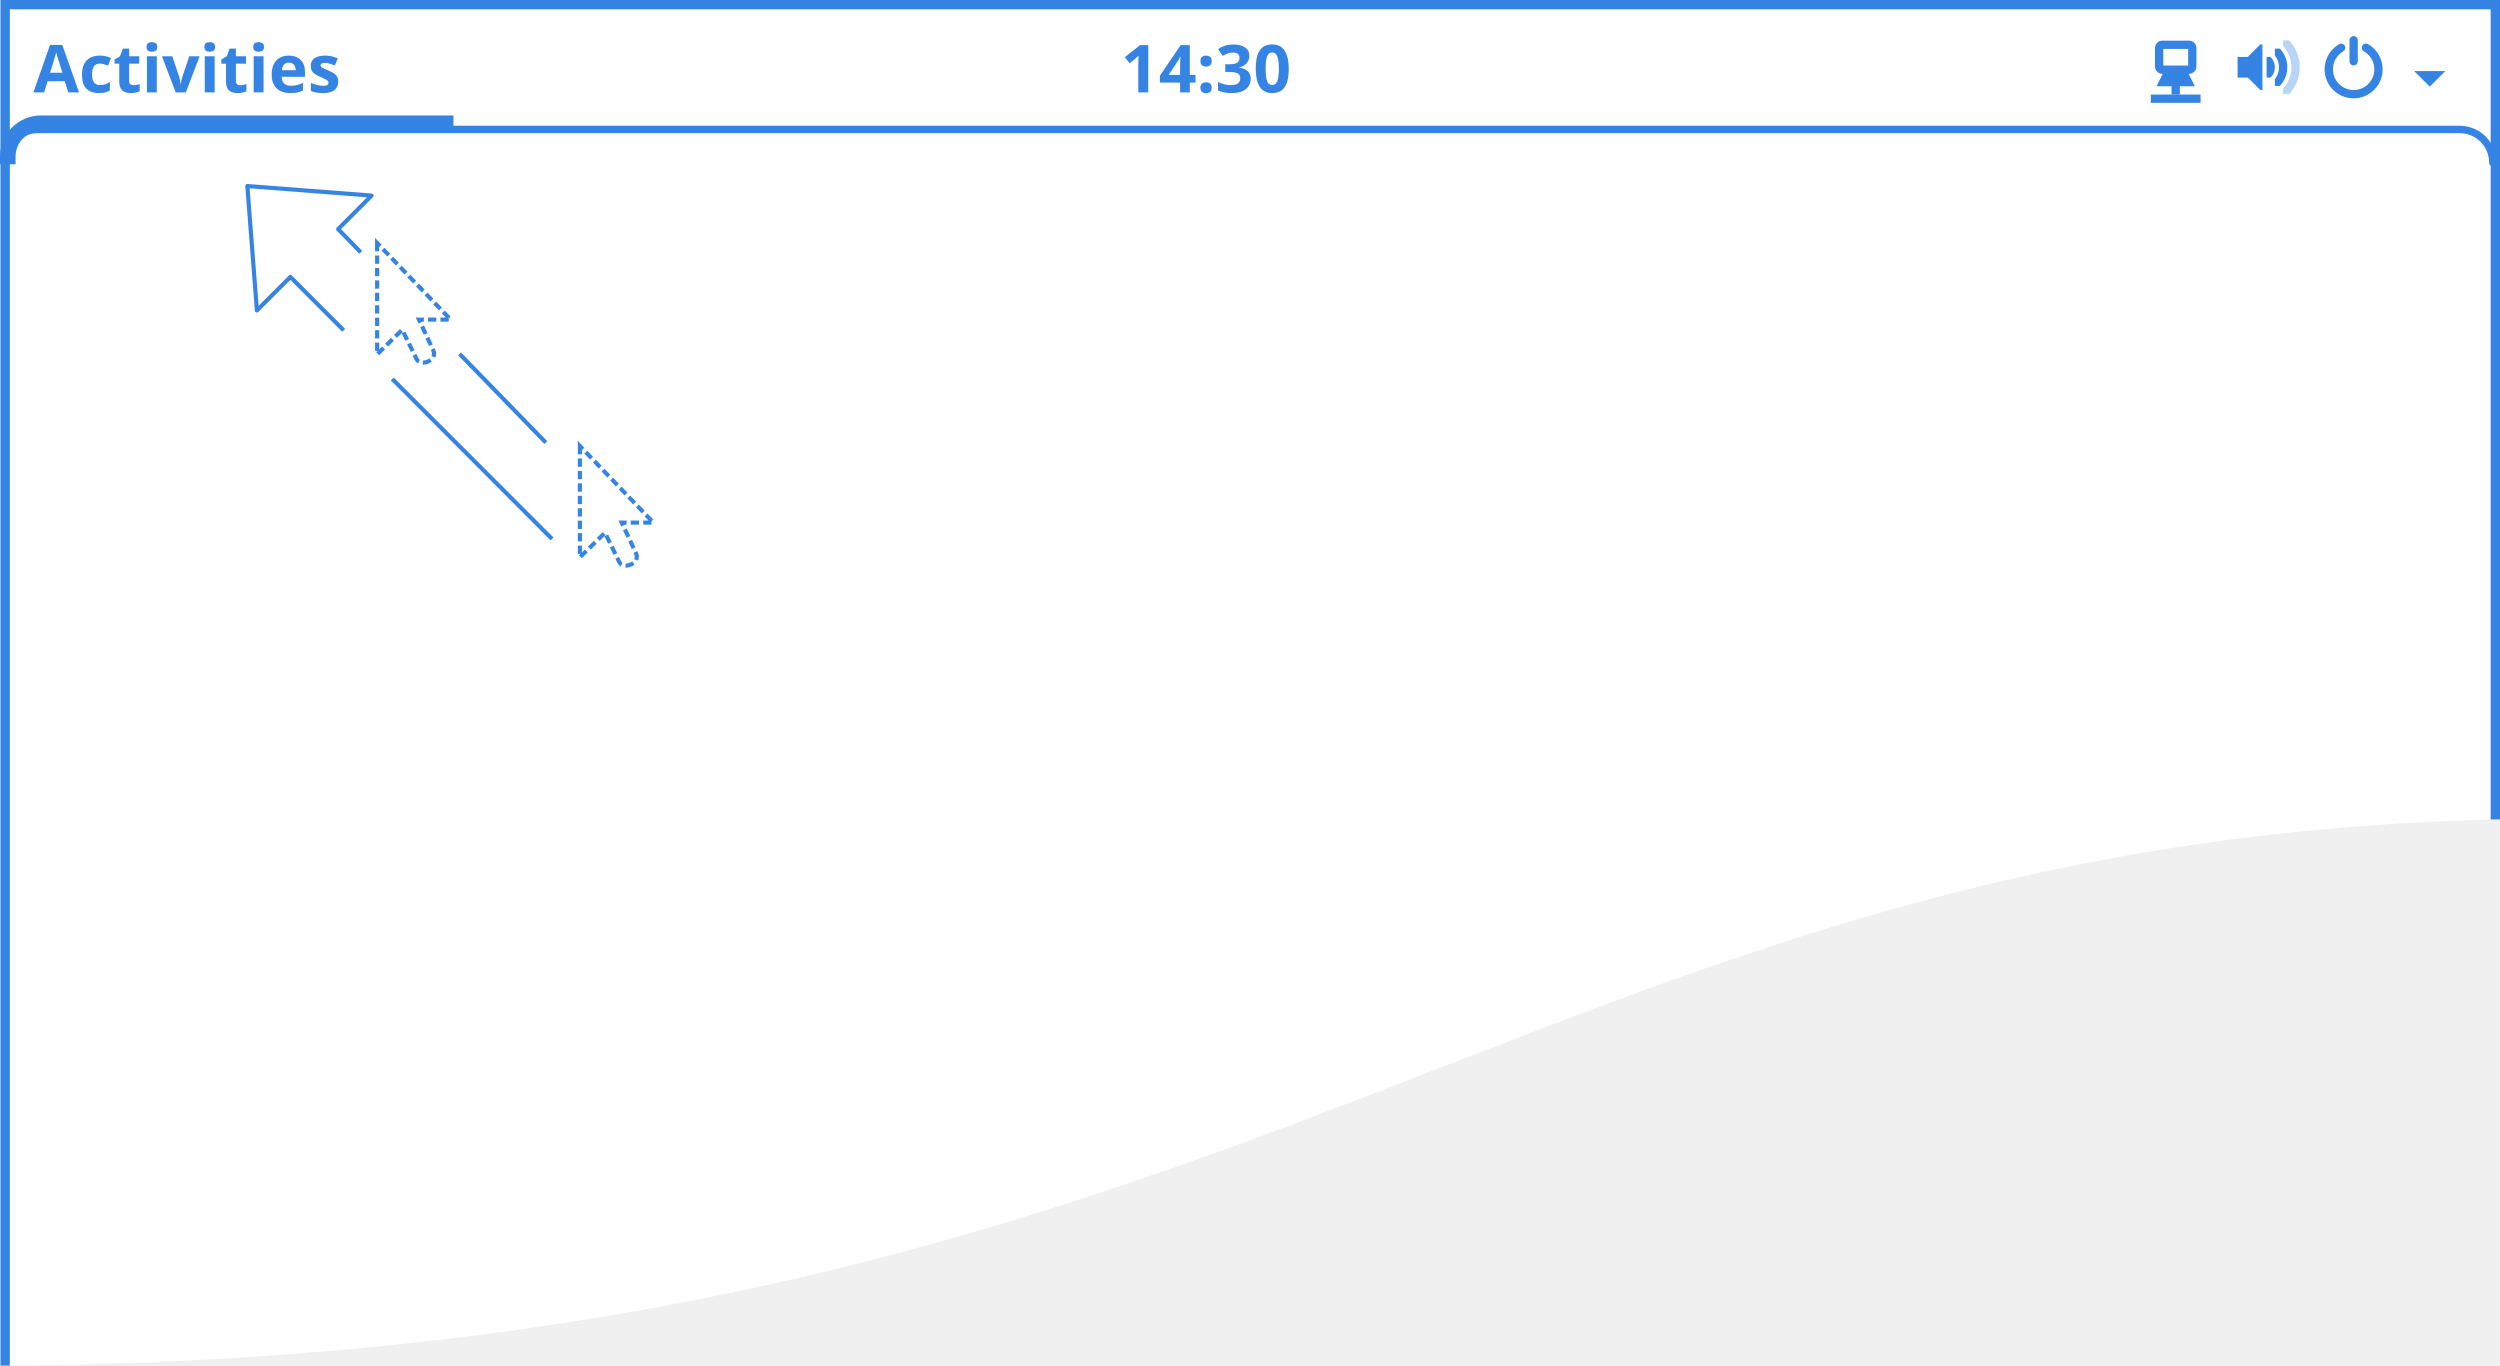
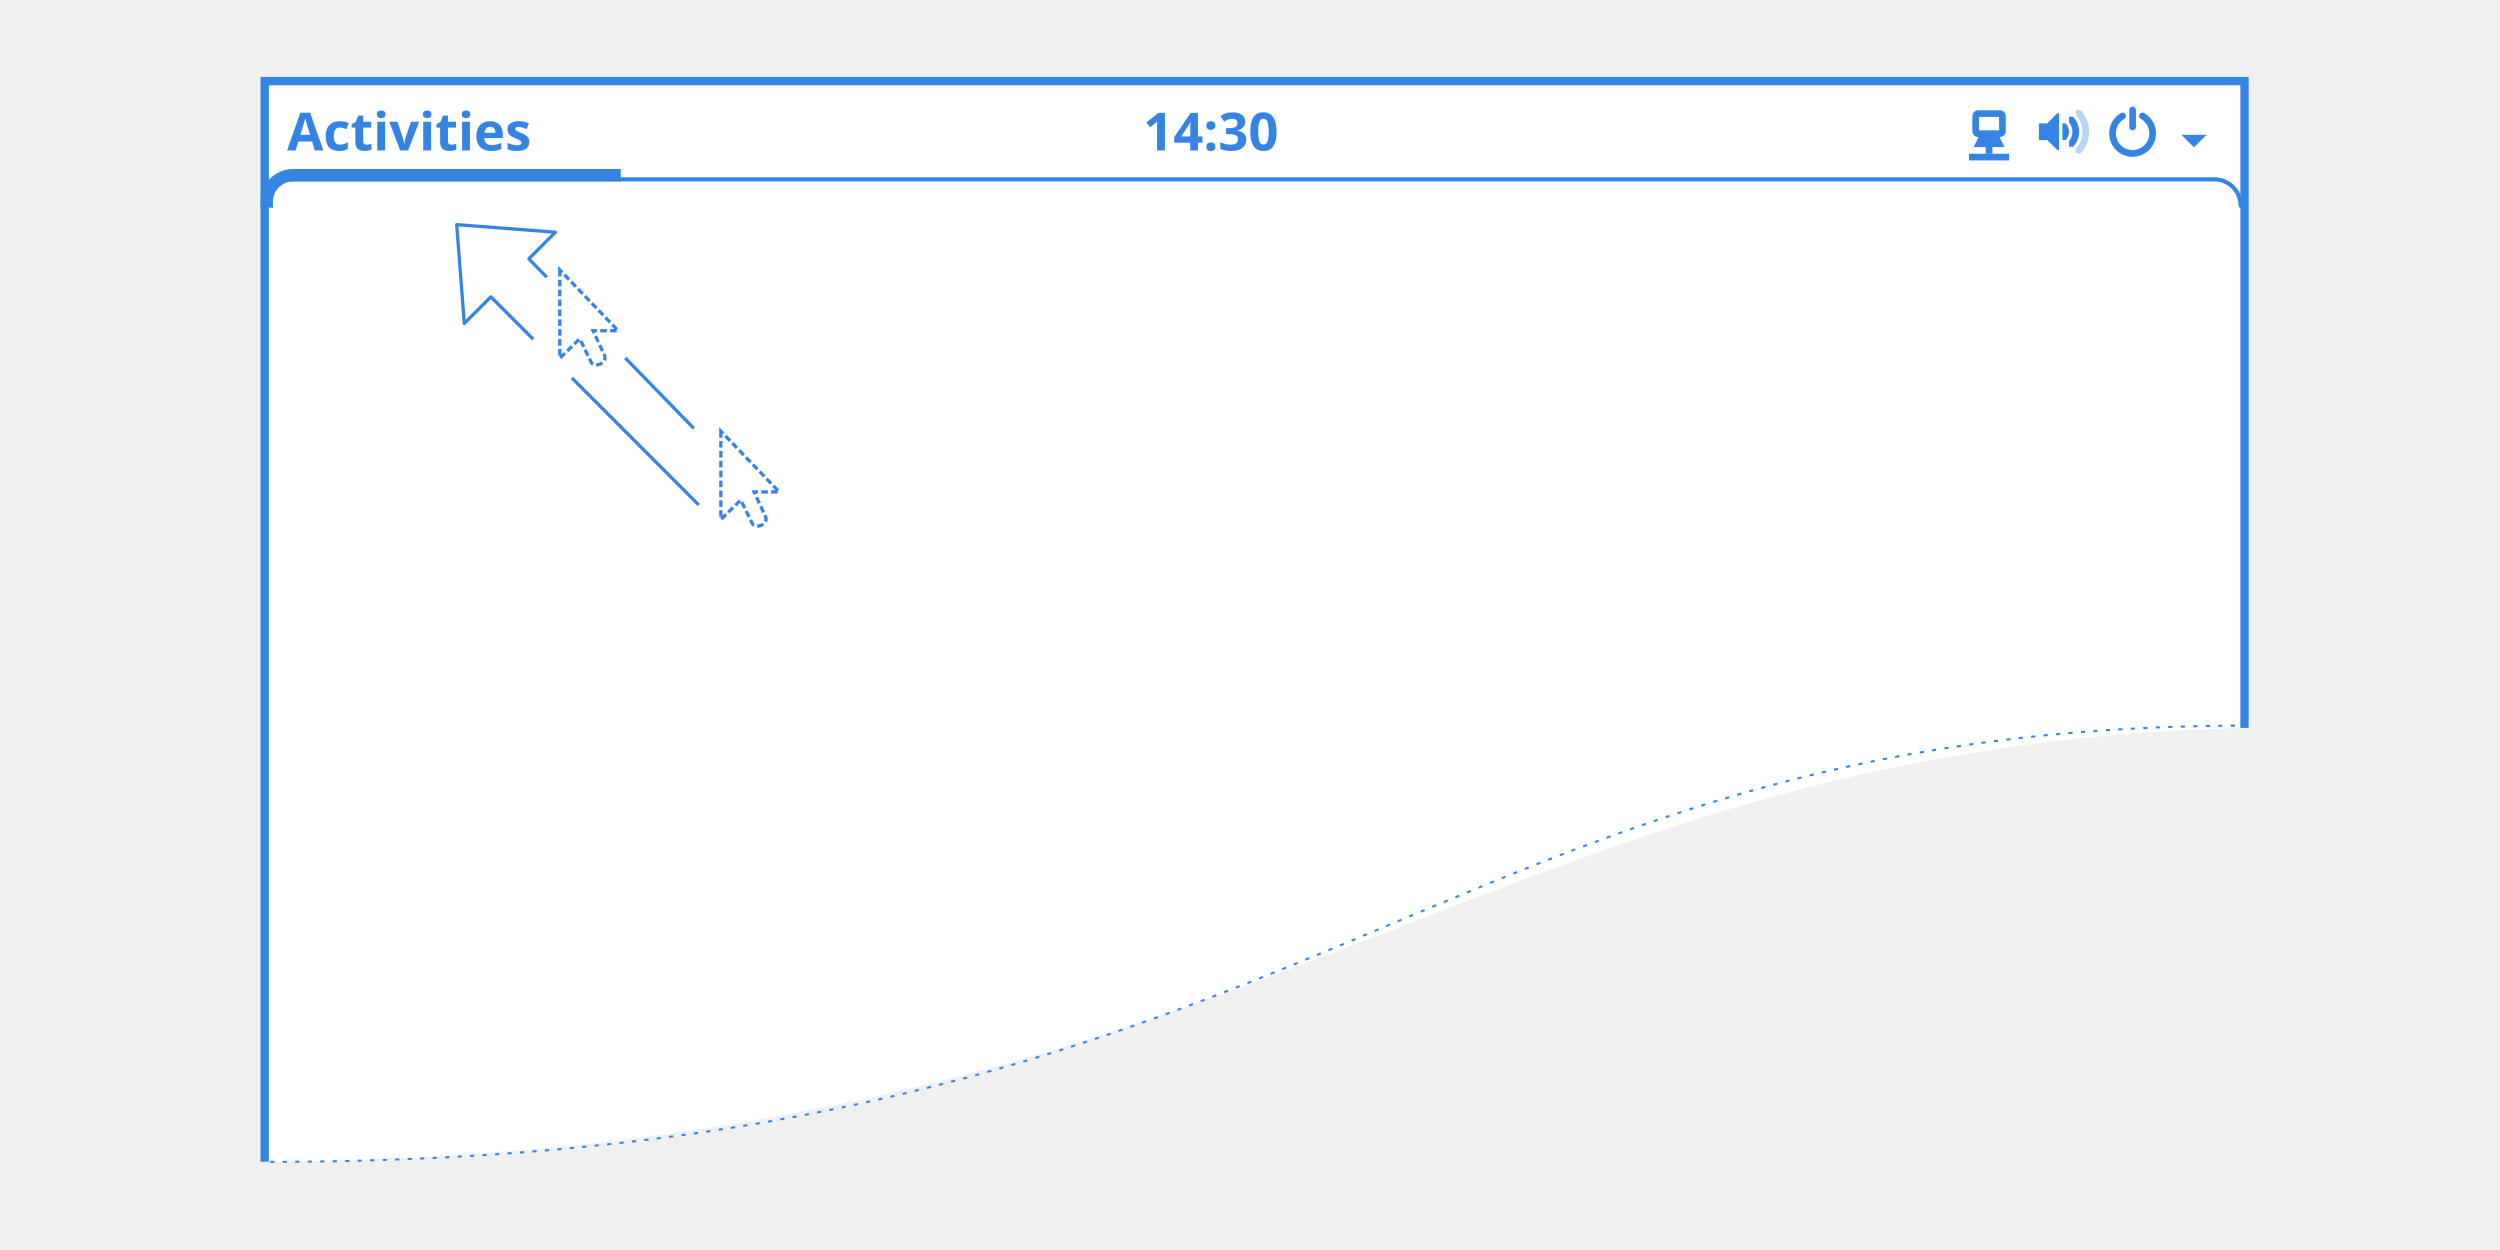
- <svg xmlns="http://www.w3.org/2000/svg" xmlns:xlink="http://www.w3.org/1999/xlink" width="603.159" height="329.5" viewBox="0 0 159.586 87.18" version="1.1" id="svg3660">
+ <svg xmlns="http://www.w3.org/2000/svg" xmlns:xlink="http://www.w3.org/1999/xlink" width="1200" height="600" viewBox="0 0 1200 600" version="1.1" id="svg3660">
  <defs id="defs3654">
    <clipPath clipPathUnits="userSpaceOnUse" id="clipPath56767">
      <path id="path56769" d="M 228.46,29.202 H 1062.034 V 319.489 c -330.236,0 -408.683,175.77 -833.574,175.77 z" style="color:#000000;display:inline;overflow:visible;visibility:visible;fill:#babdb6;stroke:none;stroke-width:1;marker:none;enable-background:accumulate" />
    </clipPath>
    <linearGradient xlink:href="#linearGradient5716-3-1-9" id="linearGradient4637" gradientUnits="userSpaceOnUse" x1="29.09" y1="11.773" x2="33.971" y2="9.709" />
    <linearGradient id="linearGradient5716-3-1-9">
      <stop style="stop-color:#000000;stop-opacity:1;" offset="0" id="stop5718-0-3-4" />
      <stop style="stop-color:#484848;stop-opacity:1;" offset="1" id="stop5720-0-39-8" />
    </linearGradient>
    <clipPath clipPathUnits="userSpaceOnUse" id="clipPath6279-7-9-7-97-8">
      <rect style="color:#bebebe;display:inline;overflow:visible;visibility:visible;fill:#bebebe;fill-opacity:1;fill-rule:nonzero;stroke:none;stroke-width:2;marker:none" id="rect6281-1-9-2-7-4" width="3.825" height="6.375" x="26.85" y="220.75" />
    </clipPath>
    <clipPath clipPathUnits="userSpaceOnUse" id="clipPath6265-3-4-4-6-1">
      <rect style="color:#bebebe;display:inline;overflow:visible;visibility:visible;fill:#bebebe;fill-opacity:1;fill-rule:nonzero;stroke:none;stroke-width:2;marker:none" id="rect6267-1-9-2-7-4" width="2.898" height="5.216" x="26.966" y="221.33" />
    </clipPath>
    <clipPath clipPathUnits="userSpaceOnUse" id="clipPath6259-8-81-2-3-7">
      <rect style="color:#bebebe;display:inline;overflow:visible;visibility:visible;fill:#bebebe;fill-opacity:1;stroke:none;stroke-width:2;marker:none" id="rect6261-6-6-2-6-1" width="1.876" height="4.873" x="26.999" y="221.502" />
    </clipPath>
    <linearGradient xlink:href="#linearGradient5716-3-1-9" id="linearGradient4319" gradientUnits="userSpaceOnUse" x1="29.09" y1="11.773" x2="33.971" y2="9.709" />
  </defs>
-   <g id="layer1" transform="translate(82.06078,-114.3147)">
-     <g transform="matrix(0.1986977,0,0,0.1986977,-129.4186,103.0882)" style="display:inline" id="g3546" clip-path="url(#clipPath56767)">
-       <g id="g3524" transform="matrix(4,0,0,4,172,-591)" style="display:inline">
-         <rect style="color:#bebebe;display:inline;overflow:visible;visibility:visible;fill:none;stroke:none;stroke-width:1;marker:none" id="rect3504" width="16" height="16" x="20" y="276" />
-         <rect ry="0.379" rx="0.385" y="279" x="23.062" height="2" width="2" id="rect3506" style="color:#000000;display:inline;overflow:visible;visibility:visible;fill:#000000;fill-opacity:1;fill-rule:nonzero;stroke:none;stroke-width:1;marker:none;enable-background:new" />
-         <rect style="color:#000000;display:inline;overflow:visible;visibility:visible;fill:#000000;fill-opacity:1;fill-rule:nonzero;stroke:none;stroke-width:1;marker:none;enable-background:new" id="rect3508" width="2" height="2" x="27.062" y="279" rx="0.385" ry="0.379" />
-         <rect ry="0.379" rx="0.385" y="279" x="31.062" height="2" width="2" id="rect3510" style="color:#000000;display:inline;overflow:visible;visibility:visible;fill:#000000;fill-opacity:1;fill-rule:nonzero;stroke:none;stroke-width:1;marker:none;enable-background:new" />
-         <rect style="color:#000000;display:inline;overflow:visible;visibility:visible;fill:#000000;fill-opacity:1;fill-rule:nonzero;stroke:none;stroke-width:1;marker:none;enable-background:new" id="rect3512" width="2" height="2" x="23.062" y="283.016" rx="0.385" ry="0.379" />
-         <rect ry="0.379" rx="0.385" y="283.016" x="27.062" height="2" width="2" id="rect3514" style="color:#000000;display:inline;overflow:visible;visibility:visible;fill:#000000;fill-opacity:1;fill-rule:nonzero;stroke:none;stroke-width:1;marker:none;enable-background:new" />
-         <rect style="color:#000000;display:inline;overflow:visible;visibility:visible;fill:#000000;fill-opacity:1;fill-rule:nonzero;stroke:none;stroke-width:1;marker:none;enable-background:new" id="rect3516" width="2" height="2" x="31.062" y="283.016" rx="0.385" ry="0.379" />
-         <rect ry="0.379" rx="0.385" y="287" x="23.062" height="2" width="2" id="rect3518" style="color:#000000;display:inline;overflow:visible;visibility:visible;fill:#000000;fill-opacity:1;fill-rule:nonzero;stroke:none;stroke-width:1;marker:none;enable-background:new" />
-         <rect style="color:#000000;display:inline;overflow:visible;visibility:visible;fill:#000000;fill-opacity:1;fill-rule:nonzero;stroke:none;stroke-width:1;marker:none;enable-background:new" id="rect3520" width="2" height="2" x="27.062" y="287" rx="0.385" ry="0.379" />
-         <rect ry="0.379" rx="0.385" y="287" x="31.062" height="2" width="2" id="rect3522" style="color:#000000;display:inline;overflow:visible;visibility:visible;fill:#000000;fill-opacity:1;fill-rule:nonzero;stroke:none;stroke-width:1;marker:none;enable-background:new" />
+   <g id="layer1" transform="translate(82.06078,156.1853)">
+     <g id="g909" transform="matrix(2,0,0,2,67.11449,-416.9895)">
+       <g clip-path="url(#clipPath56767)" id="g3546" style="display:inline" transform="matrix(0.5933891,0,0,0.5933891,-153.4749,115.3644)">
+         <g style="display:inline" transform="matrix(4,0,0,4,172,-591)" id="g3524">
+           <rect y="276" x="20" height="16" width="16" id="rect3504" style="color:#bebebe;display:inline;overflow:visible;visibility:visible;fill:none;stroke:none;stroke-width:1;marker:none" />
+           <rect style="color:#000000;display:inline;overflow:visible;visibility:visible;fill:#000000;fill-opacity:1;fill-rule:nonzero;stroke:none;stroke-width:1;marker:none;enable-background:new" id="rect3506" width="2" height="2" x="23.062" y="279" rx="0.385" ry="0.379" />
+           <rect ry="0.379" rx="0.385" y="279" x="27.062" height="2" width="2" id="rect3508" style="color:#000000;display:inline;overflow:visible;visibility:visible;fill:#000000;fill-opacity:1;fill-rule:nonzero;stroke:none;stroke-width:1;marker:none;enable-background:new" />
+           <rect style="color:#000000;display:inline;overflow:visible;visibility:visible;fill:#000000;fill-opacity:1;fill-rule:nonzero;stroke:none;stroke-width:1;marker:none;enable-background:new" id="rect3510" width="2" height="2" x="31.062" y="279" rx="0.385" ry="0.379" />
+           <rect ry="0.379" rx="0.385" y="283.016" x="23.062" height="2" width="2" id="rect3512" style="color:#000000;display:inline;overflow:visible;visibility:visible;fill:#000000;fill-opacity:1;fill-rule:nonzero;stroke:none;stroke-width:1;marker:none;enable-background:new" />
+           <rect style="color:#000000;display:inline;overflow:visible;visibility:visible;fill:#000000;fill-opacity:1;fill-rule:nonzero;stroke:none;stroke-width:1;marker:none;enable-background:new" id="rect3514" width="2" height="2" x="27.062" y="283.016" rx="0.385" ry="0.379" />
+           <rect ry="0.379" rx="0.385" y="283.016" x="31.062" height="2" width="2" id="rect3516" style="color:#000000;display:inline;overflow:visible;visibility:visible;fill:#000000;fill-opacity:1;fill-rule:nonzero;stroke:none;stroke-width:1;marker:none;enable-background:new" />
+           <rect style="color:#000000;display:inline;overflow:visible;visibility:visible;fill:#000000;fill-opacity:1;fill-rule:nonzero;stroke:none;stroke-width:1;marker:none;enable-background:new" id="rect3518" width="2" height="2" x="23.062" y="287" rx="0.385" ry="0.379" />
+           <rect ry="0.379" rx="0.385" y="287" x="27.062" height="2" width="2" id="rect3520" style="color:#000000;display:inline;overflow:visible;visibility:visible;fill:#000000;fill-opacity:1;fill-rule:nonzero;stroke:none;stroke-width:1;marker:none;enable-background:new" />
+           <rect style="color:#000000;display:inline;overflow:visible;visibility:visible;fill:#000000;fill-opacity:1;fill-rule:nonzero;stroke:none;stroke-width:1;marker:none;enable-background:new" id="rect3522" width="2" height="2" x="31.062" y="287" rx="0.385" ry="0.379" />
+         </g>
+         <path style="color:#000000;display:inline;overflow:visible;visibility:visible;fill:#ffffff;fill-opacity:1;fill-rule:nonzero;stroke:none;stroke-width:3;marker:none;enable-background:new" d="m 239.061,57.414 h 800.879 v 51.485 c 0,0 -4.028,-10.607 -11.099,-10.96 L 249,99 c -4.596,-0.354 -9.939,5.5 -9.939,5.5 z" id="path3526" />
+         <g id="g3542" transform="translate(11)">
+           <rect y="58.15" x="229.001" height="599.998" width="800.743" id="rect3528" style="color:#000000;display:inline;overflow:visible;visibility:visible;fill:#ffffff;stroke:#3584e4;stroke-width:3.372;stroke-miterlimit:4;stroke-dasharray:none;stroke-opacity:1;marker:none;enable-background:new" />
+           <path d="m 1028.199,108.555 c 0,-5.898 -4.781,-10.679 -10.679,-10.679 H 239.52 c -5.898,0 -10.679,4.781 -10.679,10.679" style="fill:none;stroke:#3584e4;stroke-width:1.685;stroke-linecap:round;stroke-linejoin:miter;stroke-miterlimit:4;stroke-dasharray:none;stroke-opacity:1" id="path3530" />
+           <text id="text3534" y="86.187" x="628.846" style="font-style:normal;font-variant:normal;font-weight:bold;font-stretch:normal;line-height:0%;font-family:Cantarell;-inkscape-font-specification:'Cantarell Bold';text-align:center;letter-spacing:0px;word-spacing:0px;writing-mode:lr-tb;text-anchor:middle;fill:#3584e4;fill-opacity:1;stroke:none" xml:space="preserve">
+             <tspan style="font-size:21.262px;line-height:1.25;fill:#3584e4" y="86.187" x="628.846" id="tspan3532">14:30</tspan>
+           </text>
+           <path id="path3536" style="fill:none;stroke:#3584e4;stroke-width:5;stroke-linecap:square;stroke-linejoin:miter;stroke-miterlimit:4;stroke-dasharray:none;stroke-opacity:1" d="M 370.52,96.192 H 240.52 c -5.898,0 -10.679,4.781 -10.679,10.679" />
+           <text id="text3540" y="86.187" x="238.059" style="font-style:normal;font-variant:normal;font-weight:bold;font-stretch:normal;line-height:0%;font-family:Cantarell;-inkscape-font-specification:'Cantarell Bold';text-align:start;letter-spacing:0px;word-spacing:0px;writing-mode:lr-tb;text-anchor:start;fill:#3584e4;fill-opacity:1;stroke:none" xml:space="preserve">
+             <tspan style="font-size:21.262px;line-height:1.25;fill:#3584e4" y="86.187" x="238.059" id="tspan3538">Activities</tspan>
+           </text>
+         </g>
+         <rect y="129.896" x="733.912" height="32.362" width="32.362" id="rect3544" style="color:#000000;display:inline;overflow:visible;visibility:visible;opacity:0.706;fill:none;stroke:none;stroke-width:2;marker:none;enable-background:accumulate" />
      </g>
-       <path id="path3526" d="m 239.061,57.414 h 800.879 v 51.485 c 0,0 -4.028,-10.607 -11.099,-10.96 L 249,99 c -4.596,-0.354 -9.939,5.5 -9.939,5.5 z" style="color:#000000;display:inline;overflow:visible;visibility:visible;fill:#ffffff;fill-opacity:1;fill-rule:nonzero;stroke:none;stroke-width:3;marker:none;enable-background:new" />
-       <g transform="translate(11)" id="g3542">
-         <rect style="color:#000000;display:inline;overflow:visible;visibility:visible;fill:#ffffff;stroke:#3584e4;stroke-width:3;stroke-miterlimit:4;stroke-dasharray:none;stroke-opacity:1;marker:none;enable-background:new" id="rect3528" width="800" height="600" x="229" y="58" />
-         <path id="path3530" style="fill:none;stroke:#3584e4;stroke-width:2.373px;stroke-linecap:round;stroke-linejoin:miter;stroke-opacity:1" d="m 1028.199,108.766 c 0,-5.898 -4.781,-10.679 -10.679,-10.679 H 239.52 c -5.898,0 -10.679,4.781 -10.679,10.679" />
-         <text xml:space="preserve" style="font-style:normal;font-variant:normal;font-weight:bold;font-stretch:normal;line-height:0%;font-family:Cantarell;-inkscape-font-specification:'Cantarell Bold';text-align:center;letter-spacing:0px;word-spacing:0px;writing-mode:lr-tb;text-anchor:middle;fill:#3584e4;fill-opacity:1;stroke:none" x="628.846" y="86.187" id="text3534">
-           <tspan id="tspan3532" x="628.846" y="86.187" style="font-size:21.262px;line-height:1.25;fill:#3584e4">14:30</tspan>
-         </text>
-         <path d="M 370.52,96.087 H 240.52 c -5.898,0 -10.679,4.781 -10.679,10.679" style="fill:none;stroke:#3584e4;stroke-width:5;stroke-linecap:square;stroke-linejoin:miter;stroke-miterlimit:4;stroke-dasharray:none;stroke-opacity:1" id="path3536" />
-         <text xml:space="preserve" style="font-style:normal;font-variant:normal;font-weight:bold;font-stretch:normal;line-height:0%;font-family:Cantarell;-inkscape-font-specification:'Cantarell Bold';text-align:start;letter-spacing:0px;word-spacing:0px;writing-mode:lr-tb;text-anchor:start;fill:#3584e4;fill-opacity:1;stroke:none" x="238.059" y="86.187" id="text3540">
-           <tspan id="tspan3538" x="238.059" y="86.187" style="font-size:21.262px;line-height:1.25;fill:#3584e4">Activities</tspan>
-         </text>
+       <g transform="matrix(1.288424,0,0,1.289911,-298.7524,-153.8684)" id="g3562">
+         <path id="path3548" d="M 303,299.863 290.667,287.2 m -15.048,-15.45 -3.13,-3.214 4.95,-4.95 -18.385,-1.414 1.414,18.385 4.95,-4.95 7.672,7.672 m 7.625,7.625 23.209,23.209" style="color:#000000;display:inline;overflow:visible;visibility:visible;fill:none;stroke:#3584e4;stroke-width:0.613;stroke-linecap:square;stroke-linejoin:round;stroke-miterlimit:4;stroke-dashoffset:0.95;stroke-opacity:1;marker:none;enable-background:accumulate" />
+         <g transform="translate(251.6524,268.2795)" id="g3554" style="display:inline">
+           <path style="color:#000000;display:block;overflow:visible;visibility:visible;fill:url(#linearGradient4319);fill-opacity:1;fill-rule:nonzero;stroke:#ffffff;stroke-width:0.613;stroke-linecap:butt;stroke-linejoin:miter;stroke-miterlimit:10;stroke-dasharray:none;stroke-dashoffset:0;stroke-opacity:1;marker:none;enable-background:accumulate" d="M 26.605,2.318 V 18.758 l 3.712,-3.624 2.121,4.331 c 0.52,1.171 3.221,0.23 2.453,-1.337 l -2.099,-4.497 h 4.685 z" id="path3550" />
+           <path id="path3552" d="M 26.605,2.318 V 18.758 l 3.712,-3.624 2.121,4.331 c 0.52,1.171 3.221,0.23 2.453,-1.337 l -2.099,-4.497 h 4.685 z" style="color:#000000;display:block;overflow:visible;visibility:visible;fill:#ffffff;fill-opacity:1;fill-rule:nonzero;stroke:#3584e4;stroke-width:0.613;stroke-linecap:butt;stroke-linejoin:miter;stroke-miterlimit:10;stroke-dasharray:1.226, 0.613;stroke-dashoffset:0;stroke-opacity:1;marker:none;enable-background:accumulate" />
+         </g>
+         <g transform="translate(281.6524,298.2795)" id="g3560" style="display:inline">
+           <path style="color:#000000;display:block;overflow:visible;visibility:visible;fill:url(#linearGradient4637);fill-opacity:1;fill-rule:nonzero;stroke:#ffffff;stroke-width:0.613;stroke-linecap:butt;stroke-linejoin:miter;stroke-miterlimit:10;stroke-dasharray:none;stroke-dashoffset:0;stroke-opacity:1;marker:none;enable-background:accumulate" d="M 26.605,2.318 V 18.758 l 3.712,-3.624 2.121,4.331 c 0.52,1.171 3.221,0.23 2.453,-1.337 l -2.099,-4.497 h 4.685 z" id="path3556" />
+           <path id="path3558" d="M 26.605,2.318 V 18.758 l 3.712,-3.624 2.121,4.331 c 0.52,1.171 3.221,0.23 2.453,-1.337 l -2.099,-4.497 h 4.685 z" style="color:#000000;display:block;overflow:visible;visibility:visible;fill:#ffffff;fill-opacity:1;fill-rule:nonzero;stroke:#3584e4;stroke-width:0.613;stroke-linecap:butt;stroke-linejoin:miter;stroke-miterlimit:10;stroke-dasharray:1.226, 0.613;stroke-dashoffset:0;stroke-opacity:1;marker:none;enable-background:accumulate" />
+         </g>
      </g>
-       <rect style="color:#000000;display:inline;overflow:visible;visibility:visible;opacity:0.706;fill:none;stroke:none;stroke-width:2;marker:none;enable-background:accumulate" id="rect3544" width="32.362" height="32.362" x="733.912" y="129.896" />
-     </g>
-     <g id="g3562" transform="matrix(0.4314315,0,0,0.4319296,-178.0355,12.94983)">
-       <path style="color:#000000;display:inline;overflow:visible;visibility:visible;fill:none;stroke:#3584e4;stroke-width:0.613;stroke-linecap:square;stroke-linejoin:round;stroke-miterlimit:4;stroke-dashoffset:0.95;stroke-opacity:1;marker:none;enable-background:accumulate" d="M 303,299.863 290.667,287.2 m -15.048,-15.45 -3.13,-3.214 4.95,-4.95 -18.385,-1.414 1.414,18.385 4.95,-4.95 7.672,7.672 m 7.625,7.625 23.209,23.209" id="path3548" />
-       <g style="display:inline" id="g3554" transform="translate(251.6524,268.2795)">
-         <path id="path3550" d="M 26.605,2.318 V 18.758 l 3.712,-3.624 2.121,4.331 c 0.52,1.171 3.221,0.23 2.453,-1.337 l -2.099,-4.497 h 4.685 z" style="color:#000000;display:block;overflow:visible;visibility:visible;fill:url(#linearGradient4319);fill-opacity:1;fill-rule:nonzero;stroke:#ffffff;stroke-width:0.613;stroke-linecap:butt;stroke-linejoin:miter;stroke-miterlimit:10;stroke-dasharray:none;stroke-dashoffset:0;stroke-opacity:1;marker:none;enable-background:accumulate" />
-         <path style="color:#000000;display:block;overflow:visible;visibility:visible;fill:#ffffff;fill-opacity:1;fill-rule:nonzero;stroke:#3584e4;stroke-width:0.613;stroke-linecap:butt;stroke-linejoin:miter;stroke-miterlimit:10;stroke-dasharray:1.226, 0.613;stroke-dashoffset:0;stroke-opacity:1;marker:none;enable-background:accumulate" d="M 26.605,2.318 V 18.758 l 3.712,-3.624 2.121,4.331 c 0.52,1.171 3.221,0.23 2.453,-1.337 l -2.099,-4.497 h 4.685 z" id="path3552" />
-       </g>
-       <g style="display:inline" id="g3560" transform="translate(281.6524,298.2795)">
-         <path id="path3556" d="M 26.605,2.318 V 18.758 l 3.712,-3.624 2.121,4.331 c 0.52,1.171 3.221,0.23 2.453,-1.337 l -2.099,-4.497 h 4.685 z" style="color:#000000;display:block;overflow:visible;visibility:visible;fill:url(#linearGradient4637);fill-opacity:1;fill-rule:nonzero;stroke:#ffffff;stroke-width:0.613;stroke-linecap:butt;stroke-linejoin:miter;stroke-miterlimit:10;stroke-dasharray:none;stroke-dashoffset:0;stroke-opacity:1;marker:none;enable-background:accumulate" />
-         <path style="color:#000000;display:block;overflow:visible;visibility:visible;fill:#ffffff;fill-opacity:1;fill-rule:nonzero;stroke:#3584e4;stroke-width:0.613;stroke-linecap:butt;stroke-linejoin:miter;stroke-miterlimit:10;stroke-dasharray:1.226, 0.613;stroke-dashoffset:0;stroke-opacity:1;marker:none;enable-background:accumulate" d="M 26.605,2.318 V 18.758 l 3.712,-3.624 2.121,4.331 c 0.52,1.171 3.221,0.23 2.453,-1.337 l -2.099,-4.497 h 4.685 z" id="path3558" />
+       <g id="g3584" transform="matrix(3.032947,0,0,3.032947,-3054.738,443.5737)">
+         <path style="color:#bebebe;display:inline;overflow:visible;visibility:visible;fill:#3584e4;fill-opacity:1;fill-rule:nonzero;stroke:none;stroke-width:0.265;marker:none" d="m 1143.937,-93.494 h 0.657 l 0.785,-0.794 0.145,0.004 v 2.91 l -0.126,2.2e-4 -0.804,-0.798 h -0.657 z" id="path3564" />
+         <path style="color:#000000;font-style:normal;font-variant:normal;font-weight:normal;font-stretch:normal;font-size:medium;line-height:normal;font-family:sans-serif;font-variant-ligatures:normal;font-variant-position:normal;font-variant-caps:normal;font-variant-numeric:normal;font-variant-alternates:normal;font-feature-settings:normal;text-indent:0;text-align:start;text-decoration:none;text-decoration-line:none;text-decoration-style:solid;text-decoration-color:#000000;letter-spacing:normal;word-spacing:normal;text-transform:none;writing-mode:lr-tb;direction:ltr;text-orientation:mixed;dominant-baseline:auto;baseline-shift:baseline;text-anchor:start;white-space:normal;shape-padding:0;clip-rule:nonzero;display:inline;overflow:visible;visibility:visible;opacity:1;isolation:auto;mix-blend-mode:normal;color-interpolation:sRGB;color-interpolation-filters:linearRGB;solid-color:#000000;solid-opacity:1;vector-effect:none;fill:#3584e4;fill-opacity:1;fill-rule:nonzero;stroke:none;stroke-width:2.55;stroke-linecap:round;stroke-linejoin:miter;stroke-miterlimit:4;stroke-dasharray:none;stroke-dashoffset:0;stroke-opacity:1;color-rendering:auto;image-rendering:auto;shape-rendering:auto;text-rendering:auto;enable-background:accumulate" d="m 27.178,220.396 a 1.275,1.275 0 0 0 -0.889,2.189 c 0.359,0.359 0.561,0.844 0.561,1.352 0,0.508 -0.202,0.993 -0.561,1.352 a 1.276,1.276 0 1 0 1.805,1.805 c 0.837,-0.837 1.307,-1.973 1.307,-3.156 0,-1.183 -0.47,-2.32 -1.307,-3.156 a 1.275,1.275 0 0 0 -0.916,-0.385 z" clip-path="url(#clipPath6279-7-9-7-97-8)" id="path3566" transform="matrix(0.2075164,0,0,0.2075164,1140.218,-139.3032)" />
+         <path style="color:#000000;font-style:normal;font-variant:normal;font-weight:normal;font-stretch:normal;font-size:medium;line-height:normal;font-family:sans-serif;font-variant-ligatures:normal;font-variant-position:normal;font-variant-caps:normal;font-variant-numeric:normal;font-variant-alternates:normal;font-feature-settings:normal;text-indent:0;text-align:start;text-decoration:none;text-decoration-line:none;text-decoration-style:solid;text-decoration-color:#000000;letter-spacing:normal;word-spacing:normal;text-transform:none;writing-mode:lr-tb;direction:ltr;text-orientation:mixed;dominant-baseline:auto;baseline-shift:baseline;text-anchor:start;white-space:normal;shape-padding:0;clip-rule:nonzero;display:inline;overflow:visible;visibility:visible;opacity:1;isolation:auto;mix-blend-mode:normal;color-interpolation:sRGB;color-interpolation-filters:linearRGB;solid-color:#000000;solid-opacity:1;vector-effect:none;fill:#3584e4;fill-opacity:1;fill-rule:nonzero;stroke:none;stroke-width:1.159;stroke-linecap:round;stroke-linejoin:miter;stroke-miterlimit:4;stroke-dasharray:none;stroke-dashoffset:0;stroke-opacity:1;color-rendering:auto;image-rendering:auto;shape-rendering:auto;text-rendering:auto;enable-background:accumulate" d="m 27.186,221.098 a 0.58,0.58 0 0 0 -0.404,0.996 c 0.489,0.489 0.764,1.152 0.764,1.844 0,0.692 -0.274,1.355 -0.764,1.844 a 0.58,0.58 0 1 0 0.82,0.82 c 0.706,-0.706 1.104,-1.665 1.104,-2.664 0,-0.999 -0.397,-1.958 -1.104,-2.664 a 0.58,0.58 0 0 0 -0.416,-0.176 z" clip-path="url(#clipPath6265-3-4-4-6-1)" id="path3568" transform="matrix(0.4565359,0,0,0.4565359,1134.008,-195.0681)" />
+         <path style="color:#000000;font-style:normal;font-variant:normal;font-weight:normal;font-stretch:normal;font-size:medium;line-height:normal;font-family:sans-serif;font-variant-ligatures:normal;font-variant-position:normal;font-variant-caps:normal;font-variant-numeric:normal;font-variant-alternates:normal;font-feature-settings:normal;text-indent:0;text-align:start;text-decoration:none;text-decoration-line:none;text-decoration-style:solid;text-decoration-color:#000000;letter-spacing:normal;word-spacing:normal;text-transform:none;writing-mode:lr-tb;direction:ltr;text-orientation:mixed;dominant-baseline:auto;baseline-shift:baseline;text-anchor:start;white-space:normal;shape-padding:0;clip-rule:nonzero;display:inline;overflow:visible;visibility:visible;opacity:0.35;isolation:auto;mix-blend-mode:normal;color-interpolation:sRGB;color-interpolation-filters:linearRGB;solid-color:#000000;solid-opacity:1;vector-effect:none;fill:#3584e4;fill-opacity:1;fill-rule:nonzero;stroke:none;stroke-width:0.75;stroke-linecap:round;stroke-linejoin:miter;stroke-miterlimit:4;stroke-dasharray:none;stroke-dashoffset:0;stroke-opacity:1;color-rendering:auto;image-rendering:auto;shape-rendering:auto;text-rendering:auto;enable-background:accumulate" d="m 27.188,221.305 a 0.375,0.375 0 0 0 -0.262,0.645 c 0.528,0.528 0.824,1.242 0.824,1.988 0,0.746 -0.297,1.461 -0.824,1.988 a 0.376,0.376 0 1 0 0.531,0.531 C 28.125,225.789 28.5,224.882 28.5,223.938 c 0,-0.945 -0.375,-1.852 -1.043,-2.52 A 0.375,0.375 0 0 0 27.188,221.305 Z" clip-path="url(#clipPath6259-8-81-2-3-7)" id="path3570" transform="matrix(0.7055564,0,0,0.7055564,1127.798,-250.8327)" />
+         <path style="color:#000000;font-style:normal;font-variant:normal;font-weight:normal;font-stretch:normal;font-size:medium;line-height:normal;font-family:sans-serif;font-variant-ligatures:normal;font-variant-position:normal;font-variant-caps:normal;font-variant-numeric:normal;font-variant-alternates:normal;font-feature-settings:normal;text-indent:0;text-align:start;text-decoration:none;text-decoration-line:none;text-decoration-style:solid;text-decoration-color:#000000;letter-spacing:normal;word-spacing:normal;text-transform:none;writing-mode:lr-tb;direction:ltr;text-orientation:mixed;dominant-baseline:auto;baseline-shift:baseline;text-anchor:start;white-space:normal;shape-padding:0;clip-rule:nonzero;display:inline;overflow:visible;visibility:visible;opacity:1;isolation:auto;mix-blend-mode:normal;color-interpolation:sRGB;color-interpolation-filters:linearRGB;solid-color:#000000;solid-opacity:1;vector-effect:none;fill:#3584e4;fill-opacity:1;fill-rule:nonzero;stroke:none;stroke-width:0.529;stroke-linecap:round;stroke-linejoin:miter;stroke-miterlimit:4;stroke-dasharray:none;stroke-dashoffset:0;stroke-opacity:1;marker:none;color-rendering:auto;image-rendering:auto;shape-rendering:auto;text-rendering:auto;enable-background:accumulate" d="m 1150.562,-94.341 a 0.265,0.265 0 0 0 -0.144,0.037 c -0.724,0.419 -1.078,1.274 -0.862,2.082 0.216,0.808 0.95,1.372 1.786,1.373 0.836,10e-4 1.571,-0.561 1.79,-1.368 0.218,-0.807 -0.133,-1.664 -0.855,-2.085 a 0.265,0.265 0 1 0 -0.266,0.457 c 0.518,0.302 0.767,0.91 0.611,1.489 -0.157,0.579 -0.679,0.978 -1.278,0.977 -0.599,-8.8e-4 -1.121,-0.402 -1.276,-0.981 -0.155,-0.579 0.096,-1.187 0.615,-1.488 a 0.265,0.265 0 0 0 -0.121,-0.495 z" id="path3572" />
+         <path style="color:#000000;font-style:normal;font-variant:normal;font-weight:normal;font-stretch:normal;font-size:medium;line-height:normal;font-family:sans-serif;font-variant-ligatures:normal;font-variant-position:normal;font-variant-caps:normal;font-variant-numeric:normal;font-variant-alternates:normal;font-feature-settings:normal;text-indent:0;text-align:start;text-decoration:none;text-decoration-line:none;text-decoration-style:solid;text-decoration-color:#000000;letter-spacing:normal;word-spacing:normal;text-transform:none;writing-mode:lr-tb;direction:ltr;text-orientation:mixed;dominant-baseline:auto;baseline-shift:baseline;text-anchor:start;white-space:normal;shape-padding:0;clip-rule:nonzero;display:inline;overflow:visible;visibility:visible;opacity:1;isolation:auto;mix-blend-mode:normal;color-interpolation:sRGB;color-interpolation-filters:linearRGB;solid-color:#000000;solid-opacity:1;vector-effect:none;fill:#3584e4;fill-opacity:1;fill-rule:nonzero;stroke:none;stroke-width:0.529;stroke-linecap:round;stroke-linejoin:miter;stroke-miterlimit:4;stroke-dasharray:none;stroke-dashoffset:0;stroke-opacity:1;color-rendering:auto;image-rendering:auto;shape-rendering:auto;text-rendering:auto;enable-background:accumulate" d="m 1151.342,-94.821 a 0.265,0.265 0 0 0 -0.26,0.269 v 1.323 a 0.265,0.265 0 1 0 0.529,0 v -1.323 a 0.265,0.265 0 0 0 -0.269,-0.269 z" id="path3574" />
+         <path style="color:#bebebe;font-style:normal;font-variant:normal;font-weight:normal;font-stretch:normal;font-size:medium;line-height:normal;font-family:Sans;-inkscape-font-specification:Sans;text-indent:0;text-align:start;text-decoration:none;text-decoration-line:none;letter-spacing:normal;word-spacing:normal;text-transform:none;writing-mode:lr-tb;direction:ltr;baseline-shift:baseline;text-anchor:start;display:inline;overflow:visible;visibility:visible;fill:#3584e4;fill-opacity:1;stroke:none;stroke-width:0.529;marker:none;enable-background:accumulate" d="m 1139.128,-94.531 c -0.252,0 -0.463,0.211 -0.463,0.463 v 1.191 c 0,0.252 0.211,0.463 0.463,0.463 h 0.033 l -0.207,0.413 -0.19,0.38 h 0.43 1.587 0.43 l -0.19,-0.38 -0.207,-0.413 h 0.033 c 0.252,0 0.463,-0.211 0.463,-0.463 v -1.191 c 0,-0.252 -0.211,-0.463 -0.463,-0.463 z m 0.066,0.529 h 1.587 v 1.058 h -1.587 z" id="path3576" />
+         <path style="color:#bebebe;font-style:normal;font-variant:normal;font-weight:normal;font-stretch:normal;font-size:medium;line-height:normal;font-family:sans-serif;font-variant-ligatures:normal;font-variant-position:normal;font-variant-caps:normal;font-variant-numeric:normal;font-variant-alternates:normal;font-feature-settings:normal;text-indent:0;text-align:start;text-decoration:none;text-decoration-line:none;text-decoration-style:solid;text-decoration-color:#000000;letter-spacing:normal;word-spacing:normal;text-transform:none;writing-mode:lr-tb;direction:ltr;text-orientation:mixed;dominant-baseline:auto;baseline-shift:baseline;text-anchor:start;white-space:normal;shape-padding:0;clip-rule:nonzero;display:inline;overflow:visible;visibility:visible;opacity:1;isolation:auto;mix-blend-mode:normal;color-interpolation:sRGB;color-interpolation-filters:linearRGB;solid-color:#000000;solid-opacity:1;vector-effect:none;fill:#3584e4;fill-opacity:1;fill-rule:nonzero;stroke:none;stroke-width:0.529;stroke-linecap:butt;stroke-linejoin:miter;stroke-miterlimit:4;stroke-dasharray:none;stroke-dashoffset:0;stroke-opacity:1;marker:none;color-rendering:auto;image-rendering:auto;shape-rendering:auto;text-rendering:auto;enable-background:accumulate" d="m 1139.723,-92.149 v 1.058 h 0.529 v -1.058 z" id="path3578" />
+         <path style="color:#bebebe;font-style:normal;font-variant:normal;font-weight:normal;font-stretch:normal;font-size:medium;line-height:normal;font-family:sans-serif;font-variant-ligatures:normal;font-variant-position:normal;font-variant-caps:normal;font-variant-numeric:normal;font-variant-alternates:normal;font-feature-settings:normal;text-indent:0;text-align:start;text-decoration:none;text-decoration-line:none;text-decoration-style:solid;text-decoration-color:#000000;letter-spacing:normal;word-spacing:normal;text-transform:none;writing-mode:lr-tb;direction:ltr;text-orientation:mixed;dominant-baseline:auto;baseline-shift:baseline;text-anchor:start;white-space:normal;shape-padding:0;clip-rule:nonzero;display:inline;overflow:visible;visibility:visible;opacity:1;isolation:auto;mix-blend-mode:normal;color-interpolation:sRGB;color-interpolation-filters:linearRGB;solid-color:#000000;solid-opacity:1;vector-effect:none;fill:#3584e4;fill-opacity:1;fill-rule:nonzero;stroke:none;stroke-width:0.529;stroke-linecap:butt;stroke-linejoin:miter;stroke-miterlimit:4;stroke-dasharray:none;stroke-dashoffset:0;stroke-opacity:1;marker:none;color-rendering:auto;image-rendering:auto;shape-rendering:auto;text-rendering:auto;enable-background:accumulate" d="m 1138.4,-91.091 v 0.529 h 3.175 v -0.529 z" id="path3580" />
+         <path id="path3582" d="m 1157.195,-92.59 -0.992,0.992 -0.992,-0.992 z" style="color:#000000;display:inline;overflow:visible;visibility:visible;fill:#3584e4;fill-opacity:1;stroke:none;stroke-width:0.794;marker:none;enable-background:accumulate" />
      </g>
    </g>
-     <g transform="translate(-1083.164,211.441)" id="g3584">
-       <path id="path3564" d="m 1143.937,-93.494 h 0.657 l 0.785,-0.794 0.145,0.004 v 2.91 l -0.126,2.2e-4 -0.804,-0.798 h -0.657 z" style="color:#bebebe;display:inline;overflow:visible;visibility:visible;fill:#3584e4;fill-opacity:1;fill-rule:nonzero;stroke:none;stroke-width:0.265;marker:none" />
-       <path transform="matrix(0.2075164,0,0,0.2075164,1140.218,-139.3032)" id="path3566" clip-path="url(#clipPath6279-7-9-7-97-8)" d="m 27.178,220.396 a 1.275,1.275 0 0 0 -0.889,2.189 c 0.359,0.359 0.561,0.844 0.561,1.352 0,0.508 -0.202,0.993 -0.561,1.352 a 1.276,1.276 0 1 0 1.805,1.805 c 0.837,-0.837 1.307,-1.973 1.307,-3.156 0,-1.183 -0.47,-2.32 -1.307,-3.156 a 1.275,1.275 0 0 0 -0.916,-0.385 z" style="color:#000000;font-style:normal;font-variant:normal;font-weight:normal;font-stretch:normal;font-size:medium;line-height:normal;font-family:sans-serif;font-variant-ligatures:normal;font-variant-position:normal;font-variant-caps:normal;font-variant-numeric:normal;font-variant-alternates:normal;font-feature-settings:normal;text-indent:0;text-align:start;text-decoration:none;text-decoration-line:none;text-decoration-style:solid;text-decoration-color:#000000;letter-spacing:normal;word-spacing:normal;text-transform:none;writing-mode:lr-tb;direction:ltr;text-orientation:mixed;dominant-baseline:auto;baseline-shift:baseline;text-anchor:start;white-space:normal;shape-padding:0;clip-rule:nonzero;display:inline;overflow:visible;visibility:visible;opacity:1;isolation:auto;mix-blend-mode:normal;color-interpolation:sRGB;color-interpolation-filters:linearRGB;solid-color:#000000;solid-opacity:1;vector-effect:none;fill:#3584e4;fill-opacity:1;fill-rule:nonzero;stroke:none;stroke-width:2.55;stroke-linecap:round;stroke-linejoin:miter;stroke-miterlimit:4;stroke-dasharray:none;stroke-dashoffset:0;stroke-opacity:1;color-rendering:auto;image-rendering:auto;shape-rendering:auto;text-rendering:auto;enable-background:accumulate" />
-       <path transform="matrix(0.4565359,0,0,0.4565359,1134.008,-195.0681)" id="path3568" clip-path="url(#clipPath6265-3-4-4-6-1)" d="m 27.186,221.098 a 0.58,0.58 0 0 0 -0.404,0.996 c 0.489,0.489 0.764,1.152 0.764,1.844 0,0.692 -0.274,1.355 -0.764,1.844 a 0.58,0.58 0 1 0 0.82,0.82 c 0.706,-0.706 1.104,-1.665 1.104,-2.664 0,-0.999 -0.397,-1.958 -1.104,-2.664 a 0.58,0.58 0 0 0 -0.416,-0.176 z" style="color:#000000;font-style:normal;font-variant:normal;font-weight:normal;font-stretch:normal;font-size:medium;line-height:normal;font-family:sans-serif;font-variant-ligatures:normal;font-variant-position:normal;font-variant-caps:normal;font-variant-numeric:normal;font-variant-alternates:normal;font-feature-settings:normal;text-indent:0;text-align:start;text-decoration:none;text-decoration-line:none;text-decoration-style:solid;text-decoration-color:#000000;letter-spacing:normal;word-spacing:normal;text-transform:none;writing-mode:lr-tb;direction:ltr;text-orientation:mixed;dominant-baseline:auto;baseline-shift:baseline;text-anchor:start;white-space:normal;shape-padding:0;clip-rule:nonzero;display:inline;overflow:visible;visibility:visible;opacity:1;isolation:auto;mix-blend-mode:normal;color-interpolation:sRGB;color-interpolation-filters:linearRGB;solid-color:#000000;solid-opacity:1;vector-effect:none;fill:#3584e4;fill-opacity:1;fill-rule:nonzero;stroke:none;stroke-width:1.159;stroke-linecap:round;stroke-linejoin:miter;stroke-miterlimit:4;stroke-dasharray:none;stroke-dashoffset:0;stroke-opacity:1;color-rendering:auto;image-rendering:auto;shape-rendering:auto;text-rendering:auto;enable-background:accumulate" />
-       <path transform="matrix(0.7055564,0,0,0.7055564,1127.798,-250.8327)" id="path3570" clip-path="url(#clipPath6259-8-81-2-3-7)" d="m 27.188,221.305 a 0.375,0.375 0 0 0 -0.262,0.645 c 0.528,0.528 0.824,1.242 0.824,1.988 0,0.746 -0.297,1.461 -0.824,1.988 a 0.376,0.376 0 1 0 0.531,0.531 C 28.125,225.789 28.5,224.882 28.5,223.938 c 0,-0.945 -0.375,-1.852 -1.043,-2.52 A 0.375,0.375 0 0 0 27.188,221.305 Z" style="color:#000000;font-style:normal;font-variant:normal;font-weight:normal;font-stretch:normal;font-size:medium;line-height:normal;font-family:sans-serif;font-variant-ligatures:normal;font-variant-position:normal;font-variant-caps:normal;font-variant-numeric:normal;font-variant-alternates:normal;font-feature-settings:normal;text-indent:0;text-align:start;text-decoration:none;text-decoration-line:none;text-decoration-style:solid;text-decoration-color:#000000;letter-spacing:normal;word-spacing:normal;text-transform:none;writing-mode:lr-tb;direction:ltr;text-orientation:mixed;dominant-baseline:auto;baseline-shift:baseline;text-anchor:start;white-space:normal;shape-padding:0;clip-rule:nonzero;display:inline;overflow:visible;visibility:visible;opacity:0.35;isolation:auto;mix-blend-mode:normal;color-interpolation:sRGB;color-interpolation-filters:linearRGB;solid-color:#000000;solid-opacity:1;vector-effect:none;fill:#3584e4;fill-opacity:1;fill-rule:nonzero;stroke:none;stroke-width:0.75;stroke-linecap:round;stroke-linejoin:miter;stroke-miterlimit:4;stroke-dasharray:none;stroke-dashoffset:0;stroke-opacity:1;color-rendering:auto;image-rendering:auto;shape-rendering:auto;text-rendering:auto;enable-background:accumulate" />
-       <path id="path3572" d="m 1150.562,-94.341 a 0.265,0.265 0 0 0 -0.144,0.037 c -0.724,0.419 -1.078,1.274 -0.862,2.082 0.216,0.808 0.95,1.372 1.786,1.373 0.836,10e-4 1.571,-0.561 1.79,-1.368 0.218,-0.807 -0.133,-1.664 -0.855,-2.085 a 0.265,0.265 0 1 0 -0.266,0.457 c 0.518,0.302 0.767,0.91 0.611,1.489 -0.157,0.579 -0.679,0.978 -1.278,0.977 -0.599,-8.8e-4 -1.121,-0.402 -1.276,-0.981 -0.155,-0.579 0.096,-1.187 0.615,-1.488 a 0.265,0.265 0 0 0 -0.121,-0.495 z" style="color:#000000;font-style:normal;font-variant:normal;font-weight:normal;font-stretch:normal;font-size:medium;line-height:normal;font-family:sans-serif;font-variant-ligatures:normal;font-variant-position:normal;font-variant-caps:normal;font-variant-numeric:normal;font-variant-alternates:normal;font-feature-settings:normal;text-indent:0;text-align:start;text-decoration:none;text-decoration-line:none;text-decoration-style:solid;text-decoration-color:#000000;letter-spacing:normal;word-spacing:normal;text-transform:none;writing-mode:lr-tb;direction:ltr;text-orientation:mixed;dominant-baseline:auto;baseline-shift:baseline;text-anchor:start;white-space:normal;shape-padding:0;clip-rule:nonzero;display:inline;overflow:visible;visibility:visible;opacity:1;isolation:auto;mix-blend-mode:normal;color-interpolation:sRGB;color-interpolation-filters:linearRGB;solid-color:#000000;solid-opacity:1;vector-effect:none;fill:#3584e4;fill-opacity:1;fill-rule:nonzero;stroke:none;stroke-width:0.529;stroke-linecap:round;stroke-linejoin:miter;stroke-miterlimit:4;stroke-dasharray:none;stroke-dashoffset:0;stroke-opacity:1;marker:none;color-rendering:auto;image-rendering:auto;shape-rendering:auto;text-rendering:auto;enable-background:accumulate" />
-       <path id="path3574" d="m 1151.342,-94.821 a 0.265,0.265 0 0 0 -0.26,0.269 v 1.323 a 0.265,0.265 0 1 0 0.529,0 v -1.323 a 0.265,0.265 0 0 0 -0.269,-0.269 z" style="color:#000000;font-style:normal;font-variant:normal;font-weight:normal;font-stretch:normal;font-size:medium;line-height:normal;font-family:sans-serif;font-variant-ligatures:normal;font-variant-position:normal;font-variant-caps:normal;font-variant-numeric:normal;font-variant-alternates:normal;font-feature-settings:normal;text-indent:0;text-align:start;text-decoration:none;text-decoration-line:none;text-decoration-style:solid;text-decoration-color:#000000;letter-spacing:normal;word-spacing:normal;text-transform:none;writing-mode:lr-tb;direction:ltr;text-orientation:mixed;dominant-baseline:auto;baseline-shift:baseline;text-anchor:start;white-space:normal;shape-padding:0;clip-rule:nonzero;display:inline;overflow:visible;visibility:visible;opacity:1;isolation:auto;mix-blend-mode:normal;color-interpolation:sRGB;color-interpolation-filters:linearRGB;solid-color:#000000;solid-opacity:1;vector-effect:none;fill:#3584e4;fill-opacity:1;fill-rule:nonzero;stroke:none;stroke-width:0.529;stroke-linecap:round;stroke-linejoin:miter;stroke-miterlimit:4;stroke-dasharray:none;stroke-dashoffset:0;stroke-opacity:1;color-rendering:auto;image-rendering:auto;shape-rendering:auto;text-rendering:auto;enable-background:accumulate" />
-       <path id="path3576" d="m 1139.128,-94.531 c -0.252,0 -0.463,0.211 -0.463,0.463 v 1.191 c 0,0.252 0.211,0.463 0.463,0.463 h 0.033 l -0.207,0.413 -0.19,0.38 h 0.43 1.587 0.43 l -0.19,-0.38 -0.207,-0.413 h 0.033 c 0.252,0 0.463,-0.211 0.463,-0.463 v -1.191 c 0,-0.252 -0.211,-0.463 -0.463,-0.463 z m 0.066,0.529 h 1.587 v 1.058 h -1.587 z" style="color:#bebebe;font-style:normal;font-variant:normal;font-weight:normal;font-stretch:normal;font-size:medium;line-height:normal;font-family:Sans;-inkscape-font-specification:Sans;text-indent:0;text-align:start;text-decoration:none;text-decoration-line:none;letter-spacing:normal;word-spacing:normal;text-transform:none;writing-mode:lr-tb;direction:ltr;baseline-shift:baseline;text-anchor:start;display:inline;overflow:visible;visibility:visible;fill:#3584e4;fill-opacity:1;stroke:none;stroke-width:0.529;marker:none;enable-background:accumulate" />
-       <path id="path3578" d="m 1139.723,-92.149 v 1.058 h 0.529 v -1.058 z" style="color:#bebebe;font-style:normal;font-variant:normal;font-weight:normal;font-stretch:normal;font-size:medium;line-height:normal;font-family:sans-serif;font-variant-ligatures:normal;font-variant-position:normal;font-variant-caps:normal;font-variant-numeric:normal;font-variant-alternates:normal;font-feature-settings:normal;text-indent:0;text-align:start;text-decoration:none;text-decoration-line:none;text-decoration-style:solid;text-decoration-color:#000000;letter-spacing:normal;word-spacing:normal;text-transform:none;writing-mode:lr-tb;direction:ltr;text-orientation:mixed;dominant-baseline:auto;baseline-shift:baseline;text-anchor:start;white-space:normal;shape-padding:0;clip-rule:nonzero;display:inline;overflow:visible;visibility:visible;opacity:1;isolation:auto;mix-blend-mode:normal;color-interpolation:sRGB;color-interpolation-filters:linearRGB;solid-color:#000000;solid-opacity:1;vector-effect:none;fill:#3584e4;fill-opacity:1;fill-rule:nonzero;stroke:none;stroke-width:0.529;stroke-linecap:butt;stroke-linejoin:miter;stroke-miterlimit:4;stroke-dasharray:none;stroke-dashoffset:0;stroke-opacity:1;marker:none;color-rendering:auto;image-rendering:auto;shape-rendering:auto;text-rendering:auto;enable-background:accumulate" />
-       <path id="path3580" d="m 1138.4,-91.091 v 0.529 h 3.175 v -0.529 z" style="color:#bebebe;font-style:normal;font-variant:normal;font-weight:normal;font-stretch:normal;font-size:medium;line-height:normal;font-family:sans-serif;font-variant-ligatures:normal;font-variant-position:normal;font-variant-caps:normal;font-variant-numeric:normal;font-variant-alternates:normal;font-feature-settings:normal;text-indent:0;text-align:start;text-decoration:none;text-decoration-line:none;text-decoration-style:solid;text-decoration-color:#000000;letter-spacing:normal;word-spacing:normal;text-transform:none;writing-mode:lr-tb;direction:ltr;text-orientation:mixed;dominant-baseline:auto;baseline-shift:baseline;text-anchor:start;white-space:normal;shape-padding:0;clip-rule:nonzero;display:inline;overflow:visible;visibility:visible;opacity:1;isolation:auto;mix-blend-mode:normal;color-interpolation:sRGB;color-interpolation-filters:linearRGB;solid-color:#000000;solid-opacity:1;vector-effect:none;fill:#3584e4;fill-opacity:1;fill-rule:nonzero;stroke:none;stroke-width:0.529;stroke-linecap:butt;stroke-linejoin:miter;stroke-miterlimit:4;stroke-dasharray:none;stroke-dashoffset:0;stroke-opacity:1;marker:none;color-rendering:auto;image-rendering:auto;shape-rendering:auto;text-rendering:auto;enable-background:accumulate" />
-       <path style="color:#000000;display:inline;overflow:visible;visibility:visible;fill:#3584e4;fill-opacity:1;stroke:none;stroke-width:0.794;marker:none;enable-background:accumulate" d="m 1157.195,-92.59 -0.992,0.992 -0.992,-0.992 z" id="path3582" />
-     </g>
+     <path style="color:#000000;display:inline;overflow:visible;visibility:visible;fill:none;stroke:#3584e4;stroke-width:1;stroke-miterlimit:4;stroke-dasharray:2, 4;stroke-dashoffset:0;stroke-opacity:1;marker:none;enable-background:accumulate" d="m 996.689,192.108 c -392.309,0 -446.745,209.414 -951.5,209.414" id="path4956" />
  </g>
</svg>
